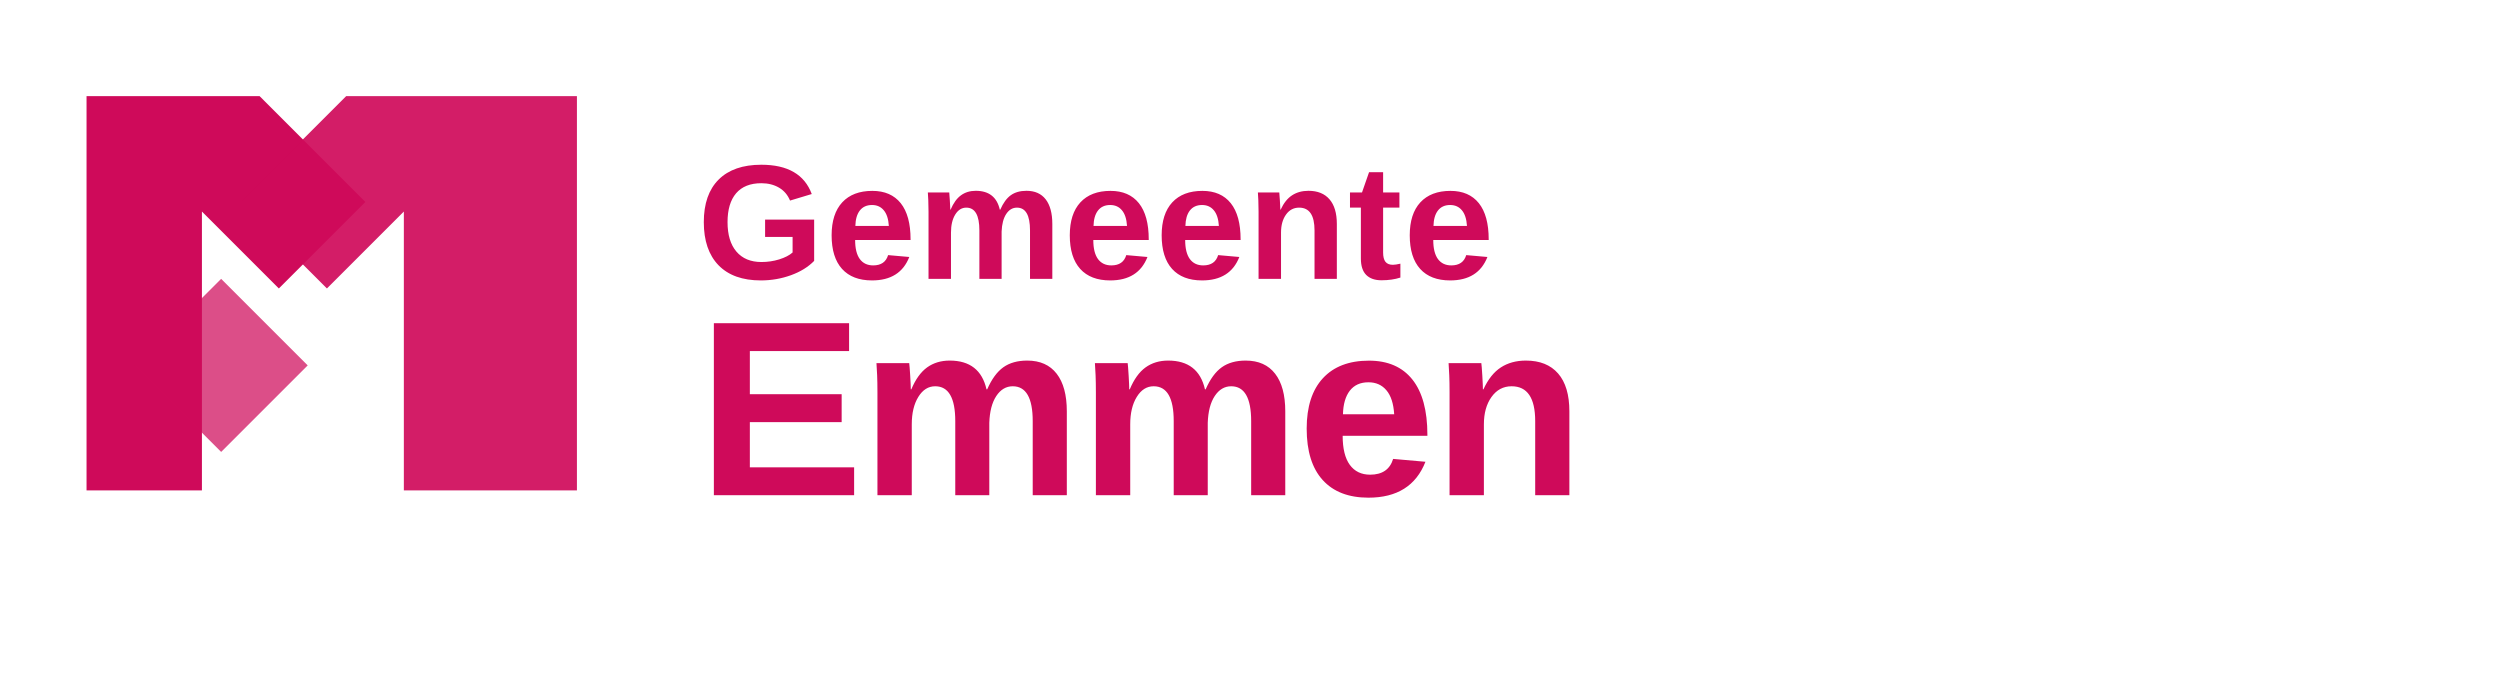
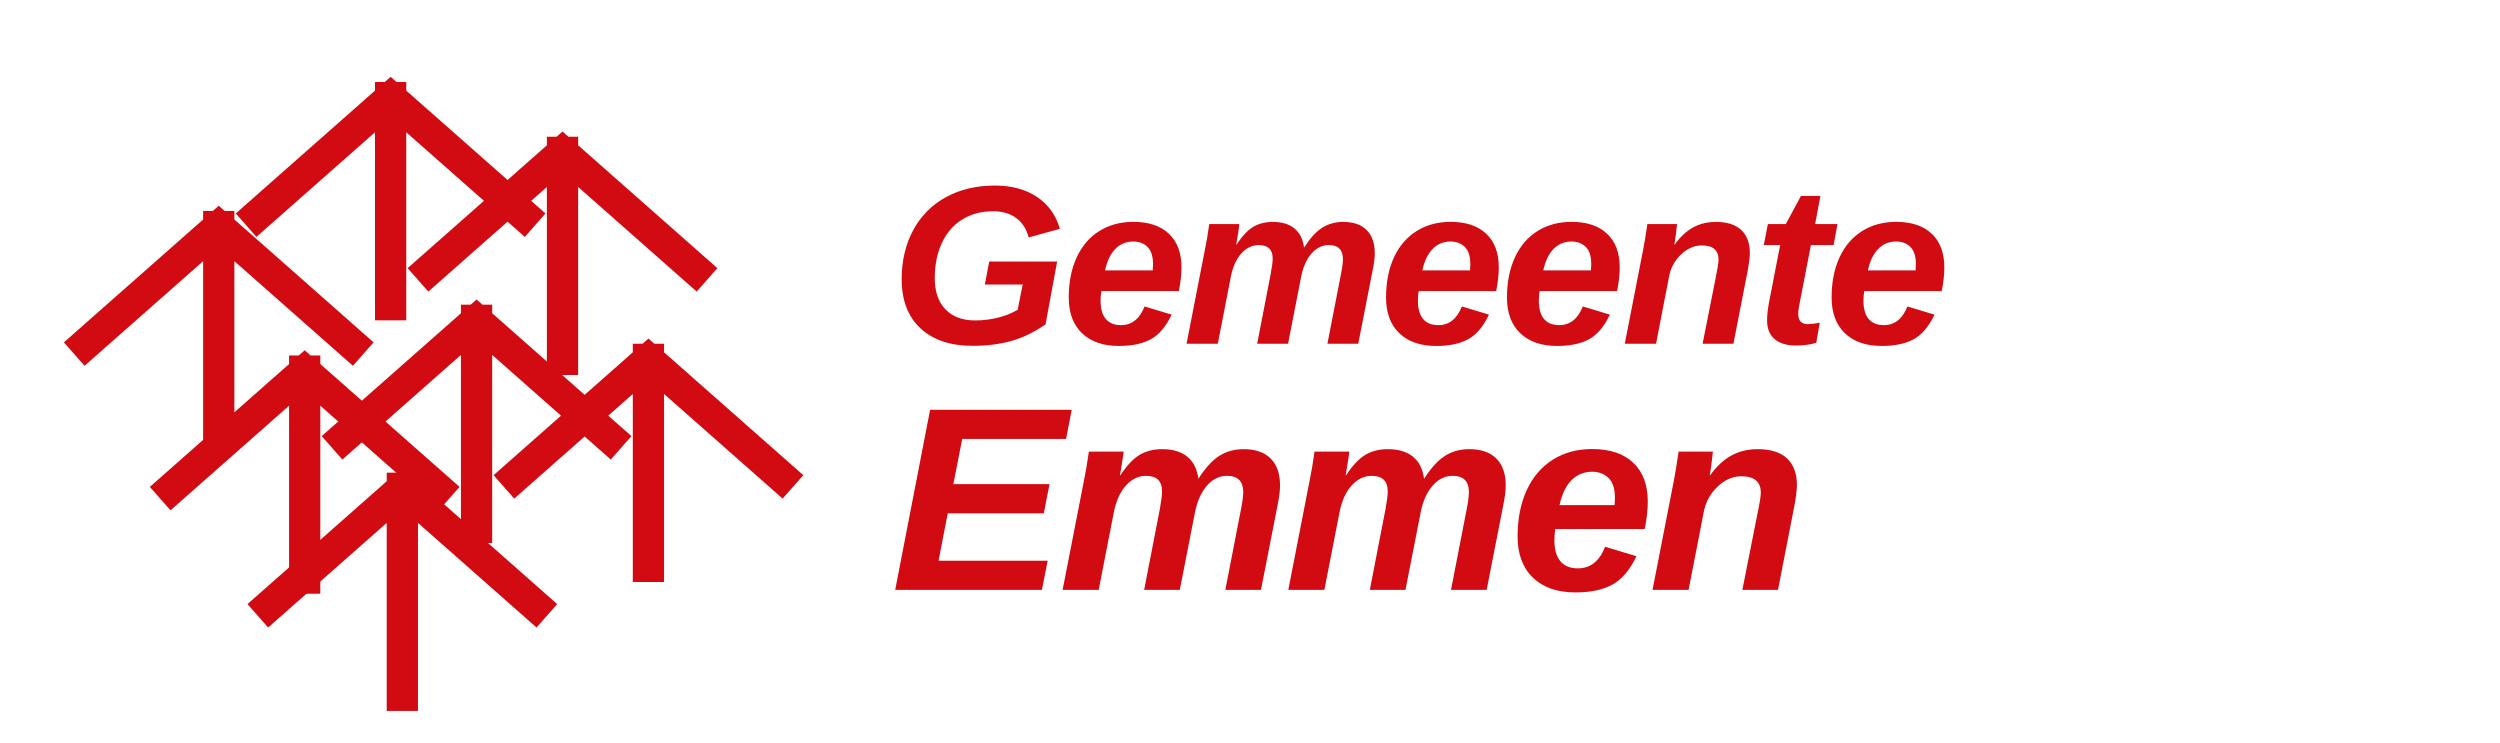
- <svg xmlns="http://www.w3.org/2000/svg" viewBox="0 0 520 140" role="img" aria-labelledby="title desc">
-   <g fill="#cf0a5a">
-     <path d="M18 20h36l22 22-18 18-16-16v58H18z" />
-     <path d="M84 20h36v82H84V44L68 60 50 42 72 20z" opacity=".92" />
-     <path d="M46 58l18 18-18 18-18-18z" opacity=".72" />
+ <svg xmlns="http://www.w3.org/2000/svg" viewBox="0 0 640 190" role="img" aria-labelledby="title desc">
+   <g fill="none" stroke="#d20a11" stroke-width="8" stroke-linecap="square" stroke-linejoin="miter">
+     <path d="M22 88 L56 58 L90 88 M56 58 L56 111" />
+     <path d="M66 55 L100 25 L134 55 M100 25 L100 78" />
+     <path d="M110 69 L144 39 L178 69 M144 39 L144 92" />
+     <path d="M44 125 L78 95 L112 125 M78 95 L78 148" />
+     <path d="M88 112 L122 82 L156 112 M122 82 L122 135" />
+     <path d="M132 122 L166 92 L200 122 M166 92 L166 145" />
+     <path d="M69 155 L103 125 L137 155 M103 125 L103 178" />
  </g>
-   <g fill="#cf0a5a" font-family="Arial, Helvetica, sans-serif">
-     <text x="145" y="58" font-size="34" font-weight="700" letter-spacing=".2">Gemeente</text>
-     <text x="145" y="103" font-size="52" font-weight="700" letter-spacing="-.8">Emmen</text>
+   <g fill="#d20a11" font-family="Arial, Helvetica, sans-serif" font-style="italic" font-weight="800">
+     <text x="228" y="88" font-size="58" letter-spacing="-1.3">Gemeente</text>
+     <text x="228" y="151" font-size="67" letter-spacing="-1.8">Emmen</text>
  </g>
</svg>
